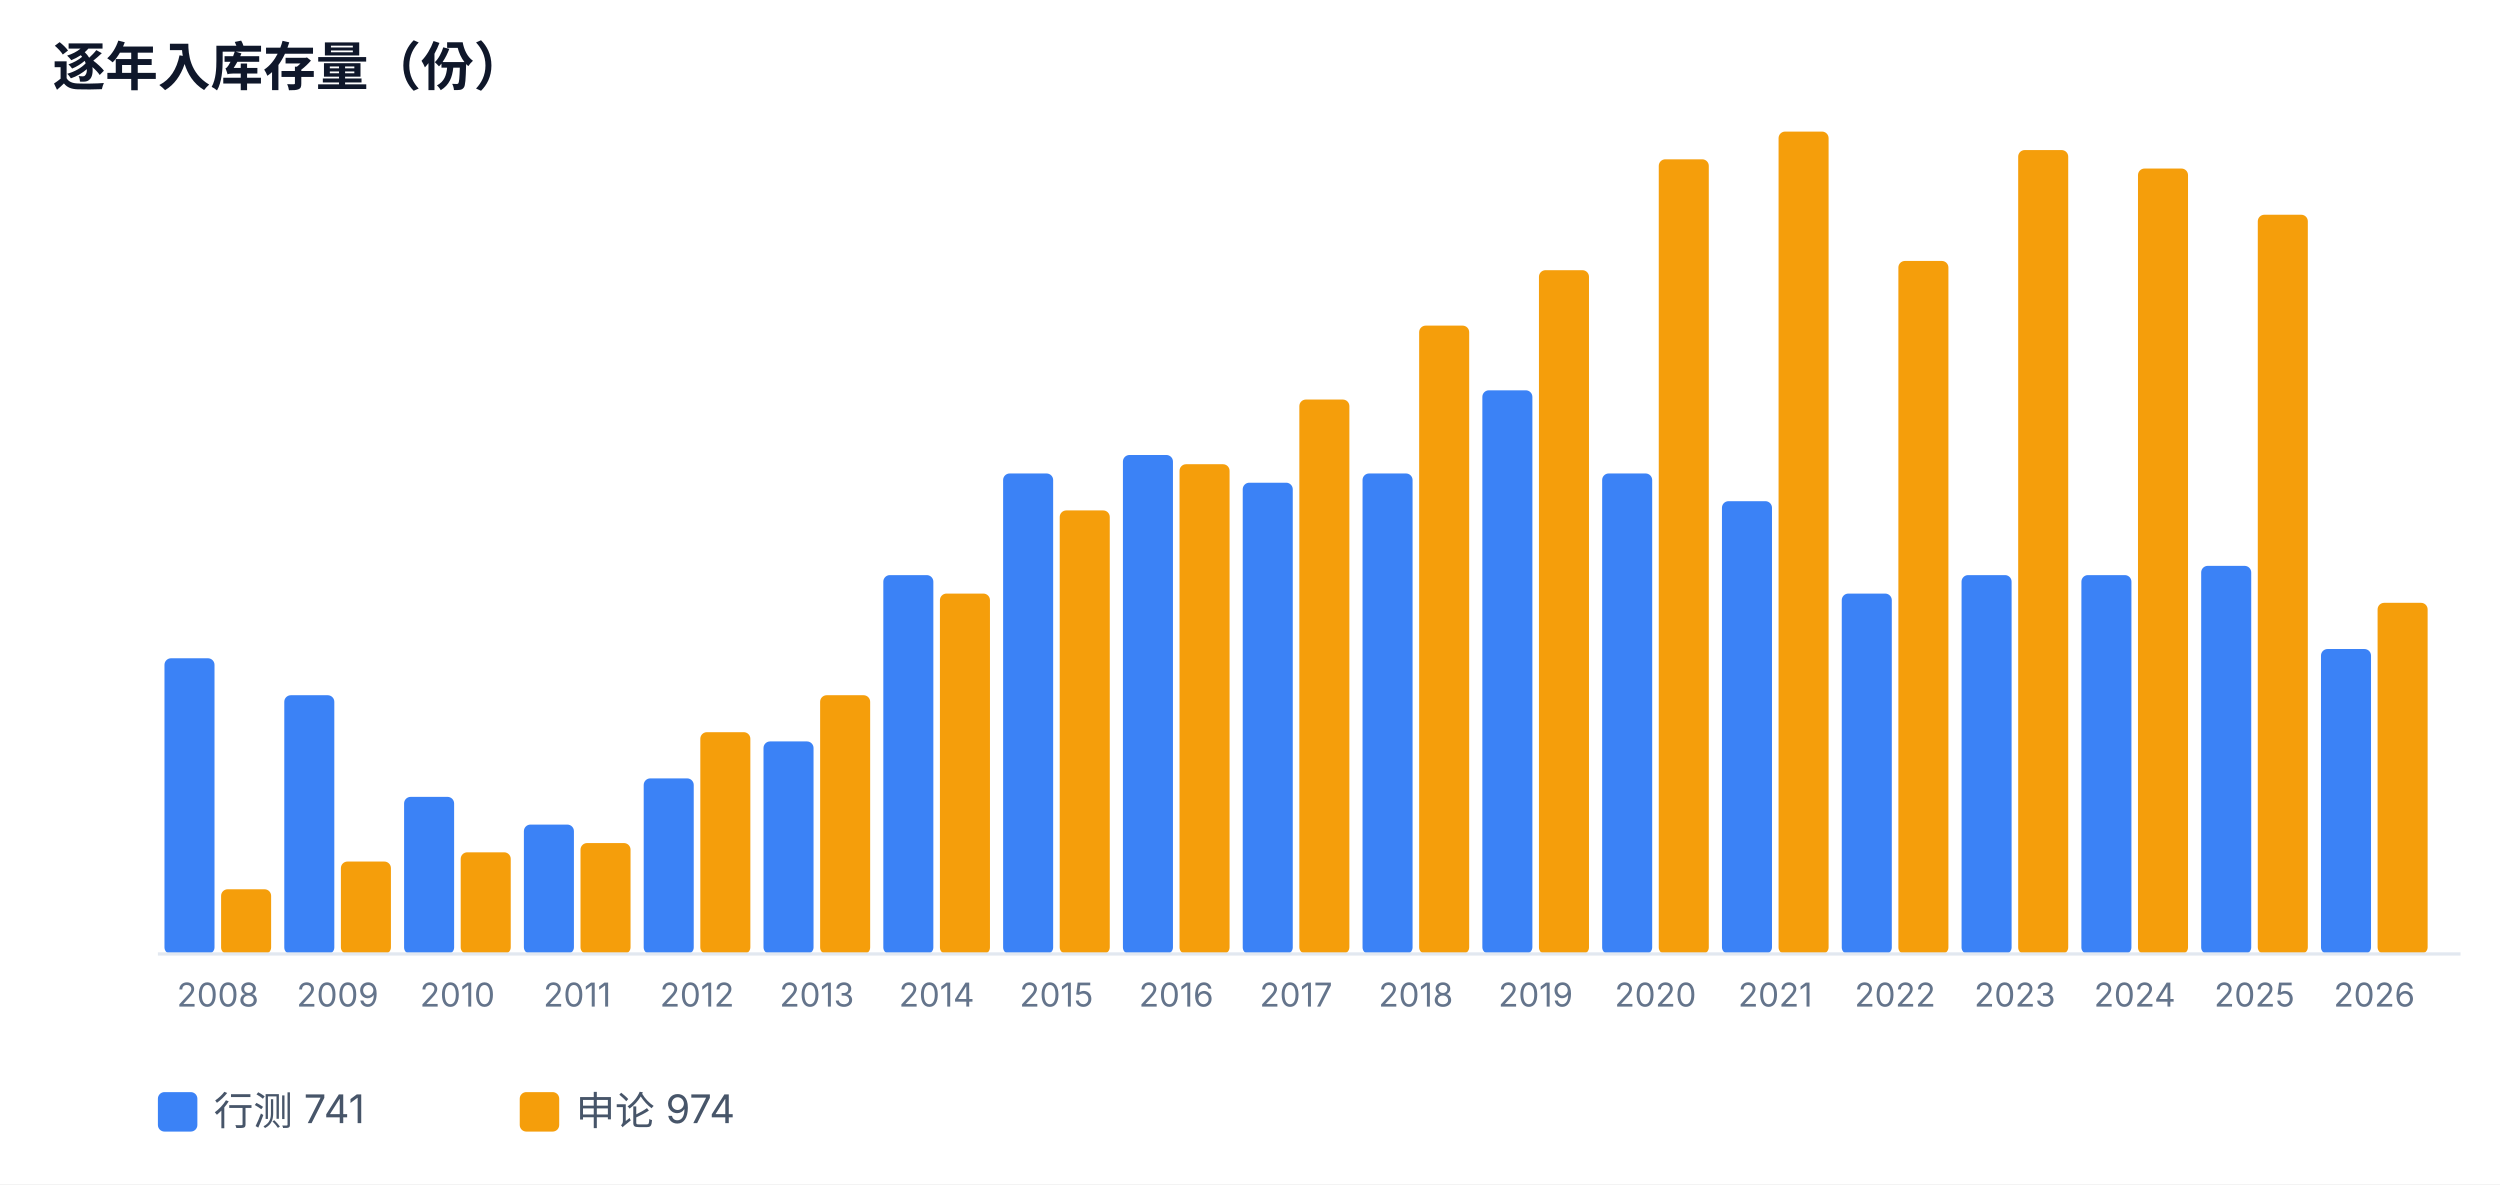
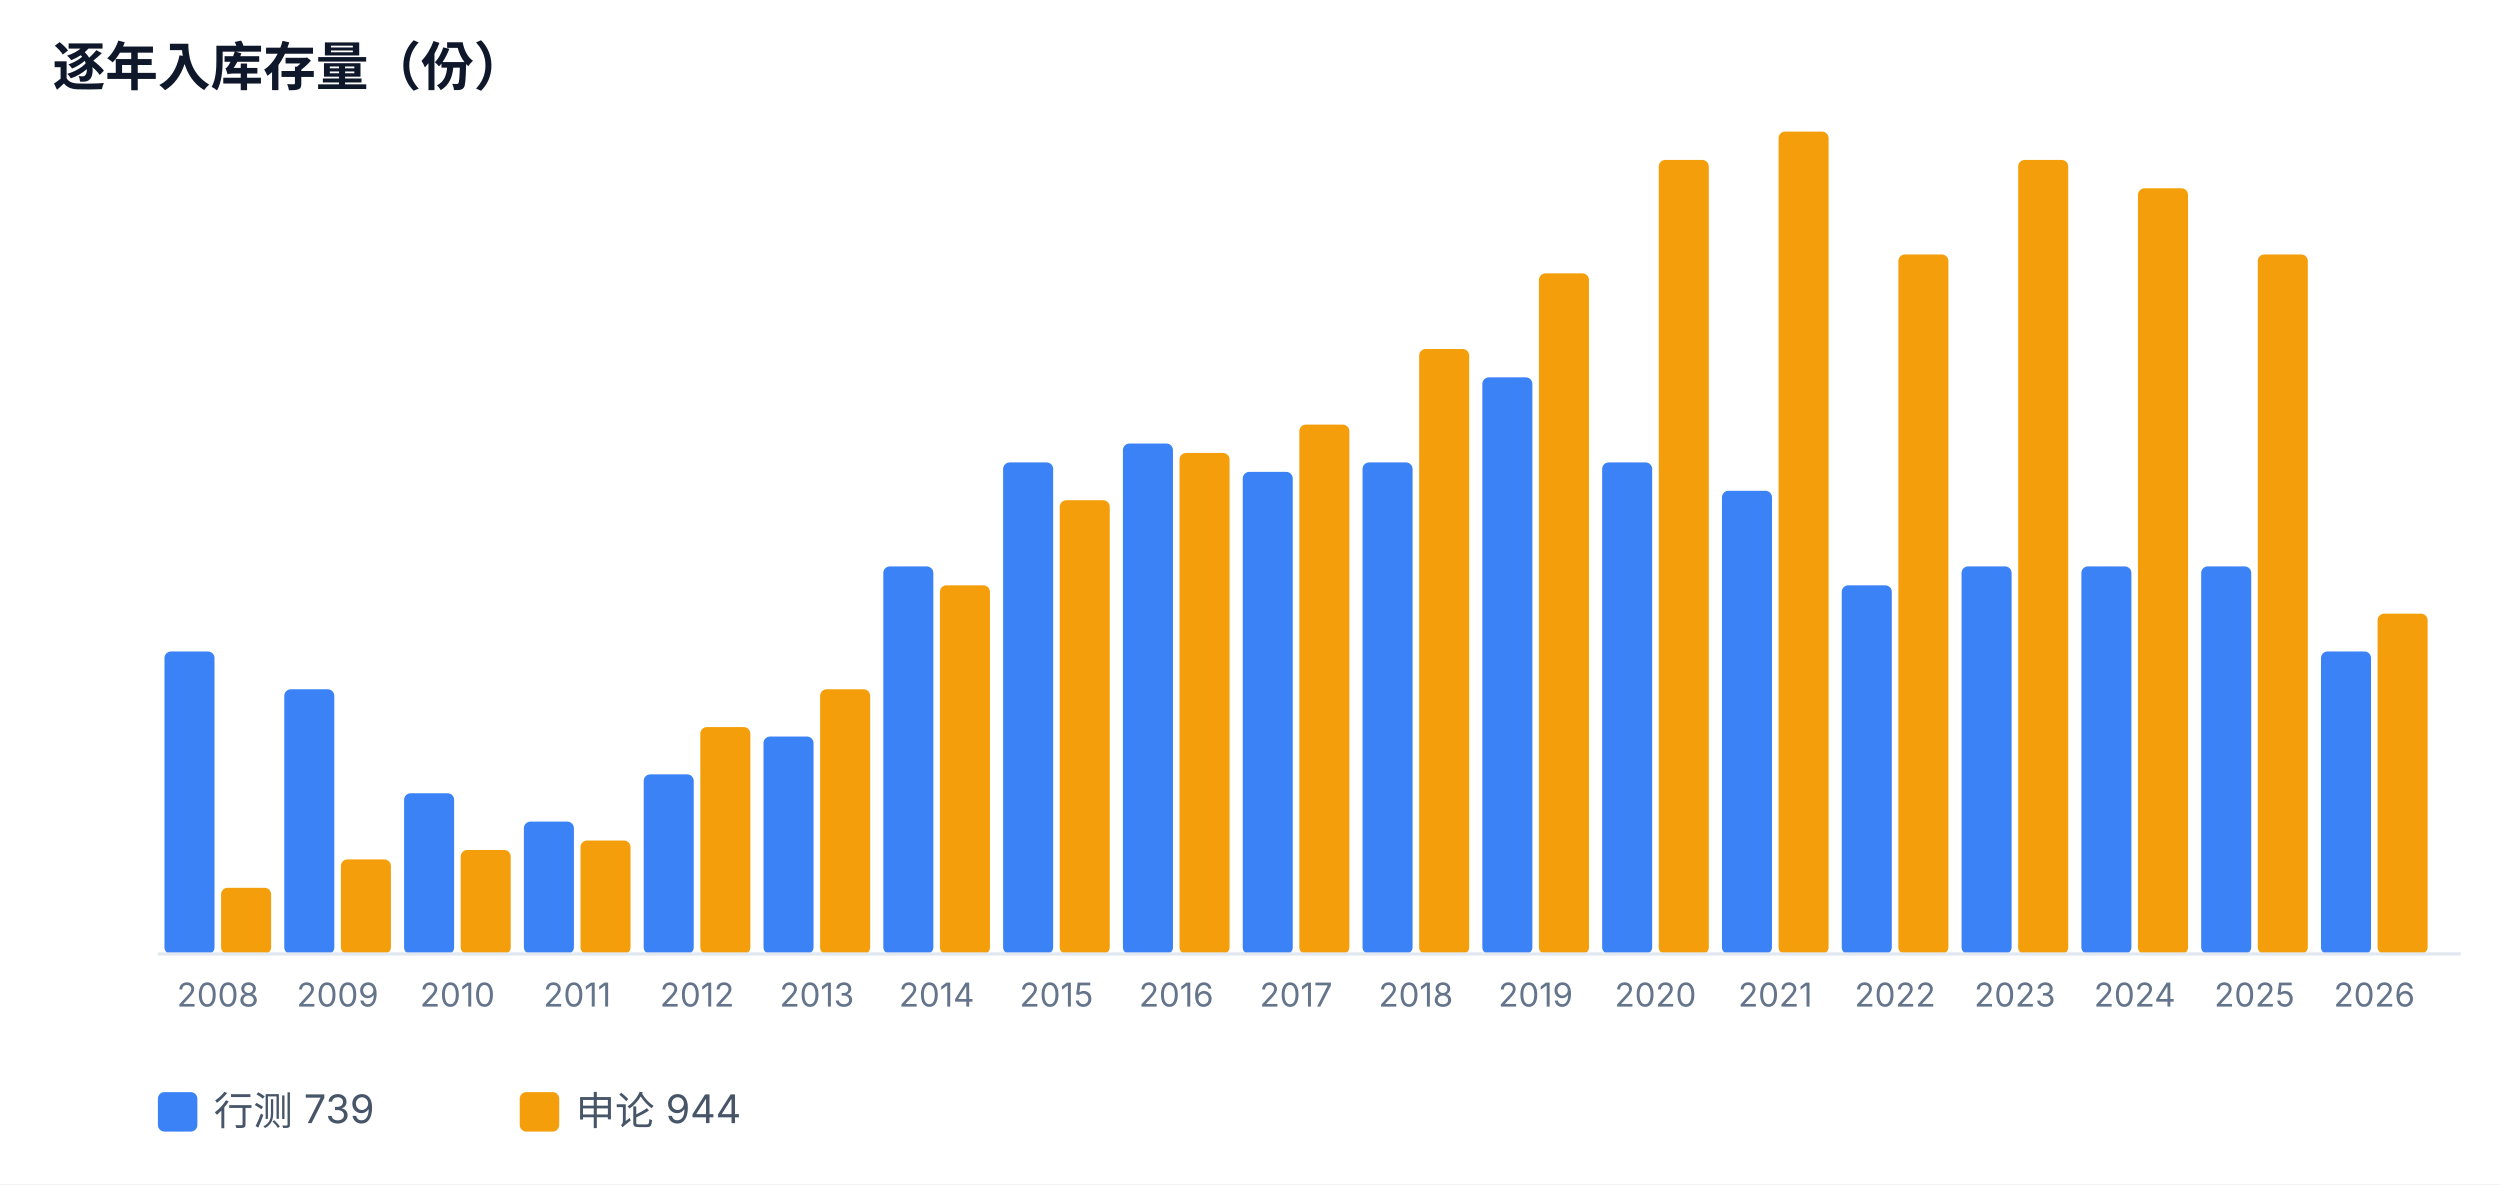
<svg xmlns="http://www.w3.org/2000/svg" width="760" height="360" viewBox="0 0 760 360" font-family="-apple-system,BlinkMacSystemFont,'Segoe UI','PingFang SC','Microsoft YaHei',sans-serif">
  <rect width="100%" height="100%" fill="#fff" />
  <text x="16" y="26" font-size="16" font-weight="700" fill="#0f172a">逐年入库存量（份）</text>
-   <rect x="50.0" y="200.112" width="15.211" height="89.9" rx="2" fill="#3b82f6" />
-   <rect x="67.211" y="270.337" width="15.211" height="19.7" rx="2" fill="#f59e0b" />
+   <rect x="50.0" y="198.046" width="15.211" height="92.0" rx="2" fill="#3b82f6" />
+   <rect x="67.211" y="269.885" width="15.211" height="20.1" rx="2" fill="#f59e0b" />
  <text x="66.211" y="306" font-size="10" fill="#64748b" text-anchor="middle">2008</text>
-   <rect x="86.421" y="211.348" width="15.211" height="78.7" rx="2" fill="#3b82f6" />
-   <rect x="103.632" y="261.91" width="15.211" height="28.1" rx="2" fill="#f59e0b" />
+   <rect x="86.421" y="209.54" width="15.211" height="80.5" rx="2" fill="#3b82f6" />
+   <rect x="103.632" y="261.264" width="15.211" height="28.7" rx="2" fill="#f59e0b" />
  <text x="102.632" y="306" font-size="10" fill="#64748b" text-anchor="middle">2009</text>
-   <rect x="122.842" y="242.247" width="15.211" height="47.8" rx="2" fill="#3b82f6" />
-   <rect x="140.053" y="259.101" width="15.211" height="30.9" rx="2" fill="#f59e0b" />
+   <rect x="122.842" y="241.149" width="15.211" height="48.9" rx="2" fill="#3b82f6" />
+   <rect x="140.053" y="258.391" width="15.211" height="31.6" rx="2" fill="#f59e0b" />
  <text x="139.053" y="306" font-size="10" fill="#64748b" text-anchor="middle">2010</text>
-   <rect x="159.263" y="250.674" width="15.211" height="39.3" rx="2" fill="#3b82f6" />
-   <rect x="176.474" y="256.292" width="15.211" height="33.7" rx="2" fill="#f59e0b" />
+   <rect x="159.263" y="249.77" width="15.211" height="40.2" rx="2" fill="#3b82f6" />
+   <rect x="176.474" y="255.517" width="15.211" height="34.5" rx="2" fill="#f59e0b" />
  <text x="175.474" y="306" font-size="10" fill="#64748b" text-anchor="middle">2011</text>
-   <rect x="195.684" y="236.629" width="15.211" height="53.4" rx="2" fill="#3b82f6" />
-   <rect x="212.895" y="222.584" width="15.211" height="67.4" rx="2" fill="#f59e0b" />
+   <rect x="195.684" y="235.402" width="15.211" height="54.6" rx="2" fill="#3b82f6" />
+   <rect x="212.895" y="221.034" width="15.211" height="69.0" rx="2" fill="#f59e0b" />
  <text x="211.895" y="306" font-size="10" fill="#64748b" text-anchor="middle">2012</text>
-   <rect x="232.105" y="225.393" width="15.211" height="64.6" rx="2" fill="#3b82f6" />
-   <rect x="249.316" y="211.348" width="15.211" height="78.7" rx="2" fill="#f59e0b" />
+   <rect x="232.105" y="223.908" width="15.211" height="66.1" rx="2" fill="#3b82f6" />
+   <rect x="249.316" y="209.54" width="15.211" height="80.5" rx="2" fill="#f59e0b" />
  <text x="248.316" y="306" font-size="10" fill="#64748b" text-anchor="middle">2013</text>
-   <rect x="268.526" y="174.831" width="15.211" height="115.2" rx="2" fill="#3b82f6" />
-   <rect x="285.737" y="180.449" width="15.211" height="109.6" rx="2" fill="#f59e0b" />
+   <rect x="268.526" y="172.184" width="15.211" height="117.8" rx="2" fill="#3b82f6" />
+   <rect x="285.737" y="177.931" width="15.211" height="112.1" rx="2" fill="#f59e0b" />
  <text x="284.737" y="306" font-size="10" fill="#64748b" text-anchor="middle">2014</text>
-   <rect x="304.947" y="143.933" width="15.211" height="146.1" rx="2" fill="#3b82f6" />
-   <rect x="322.158" y="155.169" width="15.211" height="134.8" rx="2" fill="#f59e0b" />
+   <rect x="304.947" y="140.575" width="15.211" height="149.4" rx="2" fill="#3b82f6" />
+   <rect x="322.158" y="152.069" width="15.211" height="137.9" rx="2" fill="#f59e0b" />
  <text x="321.158" y="306" font-size="10" fill="#64748b" text-anchor="middle">2015</text>
-   <rect x="341.368" y="138.315" width="15.211" height="151.7" rx="2" fill="#3b82f6" />
-   <rect x="358.579" y="141.124" width="15.211" height="148.9" rx="2" fill="#f59e0b" />
+   <rect x="341.368" y="134.828" width="15.211" height="155.2" rx="2" fill="#3b82f6" />
+   <rect x="358.579" y="137.701" width="15.211" height="152.3" rx="2" fill="#f59e0b" />
  <text x="357.579" y="306" font-size="10" fill="#64748b" text-anchor="middle">2016</text>
-   <rect x="377.789" y="146.742" width="15.211" height="143.3" rx="2" fill="#3b82f6" />
-   <rect x="395.0" y="121.461" width="15.211" height="168.5" rx="2" fill="#f59e0b" />
+   <rect x="377.789" y="143.448" width="15.211" height="146.6" rx="2" fill="#3b82f6" />
+   <rect x="395.0" y="129.08" width="15.211" height="160.9" rx="2" fill="#f59e0b" />
  <text x="394.0" y="306" font-size="10" fill="#64748b" text-anchor="middle">2017</text>
-   <rect x="414.211" y="143.933" width="15.211" height="146.1" rx="2" fill="#3b82f6" />
-   <rect x="431.421" y="98.989" width="15.211" height="191.0" rx="2" fill="#f59e0b" />
+   <rect x="414.211" y="140.575" width="15.211" height="149.4" rx="2" fill="#3b82f6" />
+   <rect x="431.421" y="106.092" width="15.211" height="183.9" rx="2" fill="#f59e0b" />
  <text x="430.421" y="306" font-size="10" fill="#64748b" text-anchor="middle">2018</text>
-   <rect x="450.632" y="118.652" width="15.211" height="171.3" rx="2" fill="#3b82f6" />
-   <rect x="467.842" y="82.135" width="15.211" height="207.9" rx="2" fill="#f59e0b" />
+   <rect x="450.632" y="114.713" width="15.211" height="175.3" rx="2" fill="#3b82f6" />
+   <rect x="467.842" y="83.103" width="15.211" height="206.9" rx="2" fill="#f59e0b" />
  <text x="466.842" y="306" font-size="10" fill="#64748b" text-anchor="middle">2019</text>
-   <rect x="487.053" y="143.933" width="15.211" height="146.1" rx="2" fill="#3b82f6" />
-   <rect x="504.263" y="48.427" width="15.211" height="241.6" rx="2" fill="#f59e0b" />
+   <rect x="487.053" y="140.575" width="15.211" height="149.4" rx="2" fill="#3b82f6" />
+   <rect x="504.263" y="48.621" width="15.211" height="241.4" rx="2" fill="#f59e0b" />
  <text x="503.263" y="306" font-size="10" fill="#64748b" text-anchor="middle">2020</text>
-   <rect x="523.474" y="152.36" width="15.211" height="137.6" rx="2" fill="#3b82f6" />
+   <rect x="523.474" y="149.195" width="15.211" height="140.8" rx="2" fill="#3b82f6" />
  <rect x="540.684" y="40.0" width="15.211" height="250.0" rx="2" fill="#f59e0b" />
  <text x="539.684" y="306" font-size="10" fill="#64748b" text-anchor="middle">2021</text>
-   <rect x="559.895" y="180.449" width="15.211" height="109.6" rx="2" fill="#3b82f6" />
-   <rect x="577.105" y="79.326" width="15.211" height="210.7" rx="2" fill="#f59e0b" />
+   <rect x="559.895" y="177.931" width="15.211" height="112.1" rx="2" fill="#3b82f6" />
+   <rect x="577.105" y="77.356" width="15.211" height="212.6" rx="2" fill="#f59e0b" />
  <text x="576.105" y="306" font-size="10" fill="#64748b" text-anchor="middle">2022</text>
-   <rect x="596.316" y="174.831" width="15.211" height="115.2" rx="2" fill="#3b82f6" />
-   <rect x="613.526" y="45.618" width="15.211" height="244.4" rx="2" fill="#f59e0b" />
+   <rect x="596.316" y="172.184" width="15.211" height="117.8" rx="2" fill="#3b82f6" />
+   <rect x="613.526" y="48.621" width="15.211" height="241.4" rx="2" fill="#f59e0b" />
  <text x="612.526" y="306" font-size="10" fill="#64748b" text-anchor="middle">2023</text>
-   <rect x="632.737" y="174.831" width="15.211" height="115.2" rx="2" fill="#3b82f6" />
-   <rect x="649.947" y="51.236" width="15.211" height="238.8" rx="2" fill="#f59e0b" />
+   <rect x="632.737" y="172.184" width="15.211" height="117.8" rx="2" fill="#3b82f6" />
+   <rect x="649.947" y="57.241" width="15.211" height="232.8" rx="2" fill="#f59e0b" />
  <text x="648.947" y="306" font-size="10" fill="#64748b" text-anchor="middle">2024</text>
-   <rect x="669.158" y="172.022" width="15.211" height="118.0" rx="2" fill="#3b82f6" />
-   <rect x="686.368" y="65.281" width="15.211" height="224.7" rx="2" fill="#f59e0b" />
+   <rect x="669.158" y="172.184" width="15.211" height="117.8" rx="2" fill="#3b82f6" />
+   <rect x="686.368" y="77.356" width="15.211" height="212.6" rx="2" fill="#f59e0b" />
  <text x="685.368" y="306" font-size="10" fill="#64748b" text-anchor="middle">2025</text>
-   <rect x="705.579" y="197.303" width="15.211" height="92.7" rx="2" fill="#3b82f6" />
-   <rect x="722.789" y="183.258" width="15.211" height="106.7" rx="2" fill="#f59e0b" />
+   <rect x="705.579" y="198.046" width="15.211" height="92.0" rx="2" fill="#3b82f6" />
+   <rect x="722.789" y="186.552" width="15.211" height="103.4" rx="2" fill="#f59e0b" />
  <text x="721.789" y="306" font-size="10" fill="#64748b" text-anchor="middle">2026</text>
  <line x1="48" y1="290" x2="748" y2="290" stroke="#e2e8f0" />
  <rect x="48" y="332" width="12" height="12" rx="2" fill="#3b82f6" />
-   <text x="65" y="342" font-size="12" fill="#475569">行测 741</text>
+   <text x="65" y="342" font-size="12" fill="#475569">行测 739</text>
  <rect x="158" y="332" width="12" height="12" rx="2" fill="#f59e0b" />
-   <text x="175" y="342" font-size="12" fill="#475569">申论 974</text>
+   <text x="175" y="342" font-size="12" fill="#475569">申论 944</text>
</svg>
